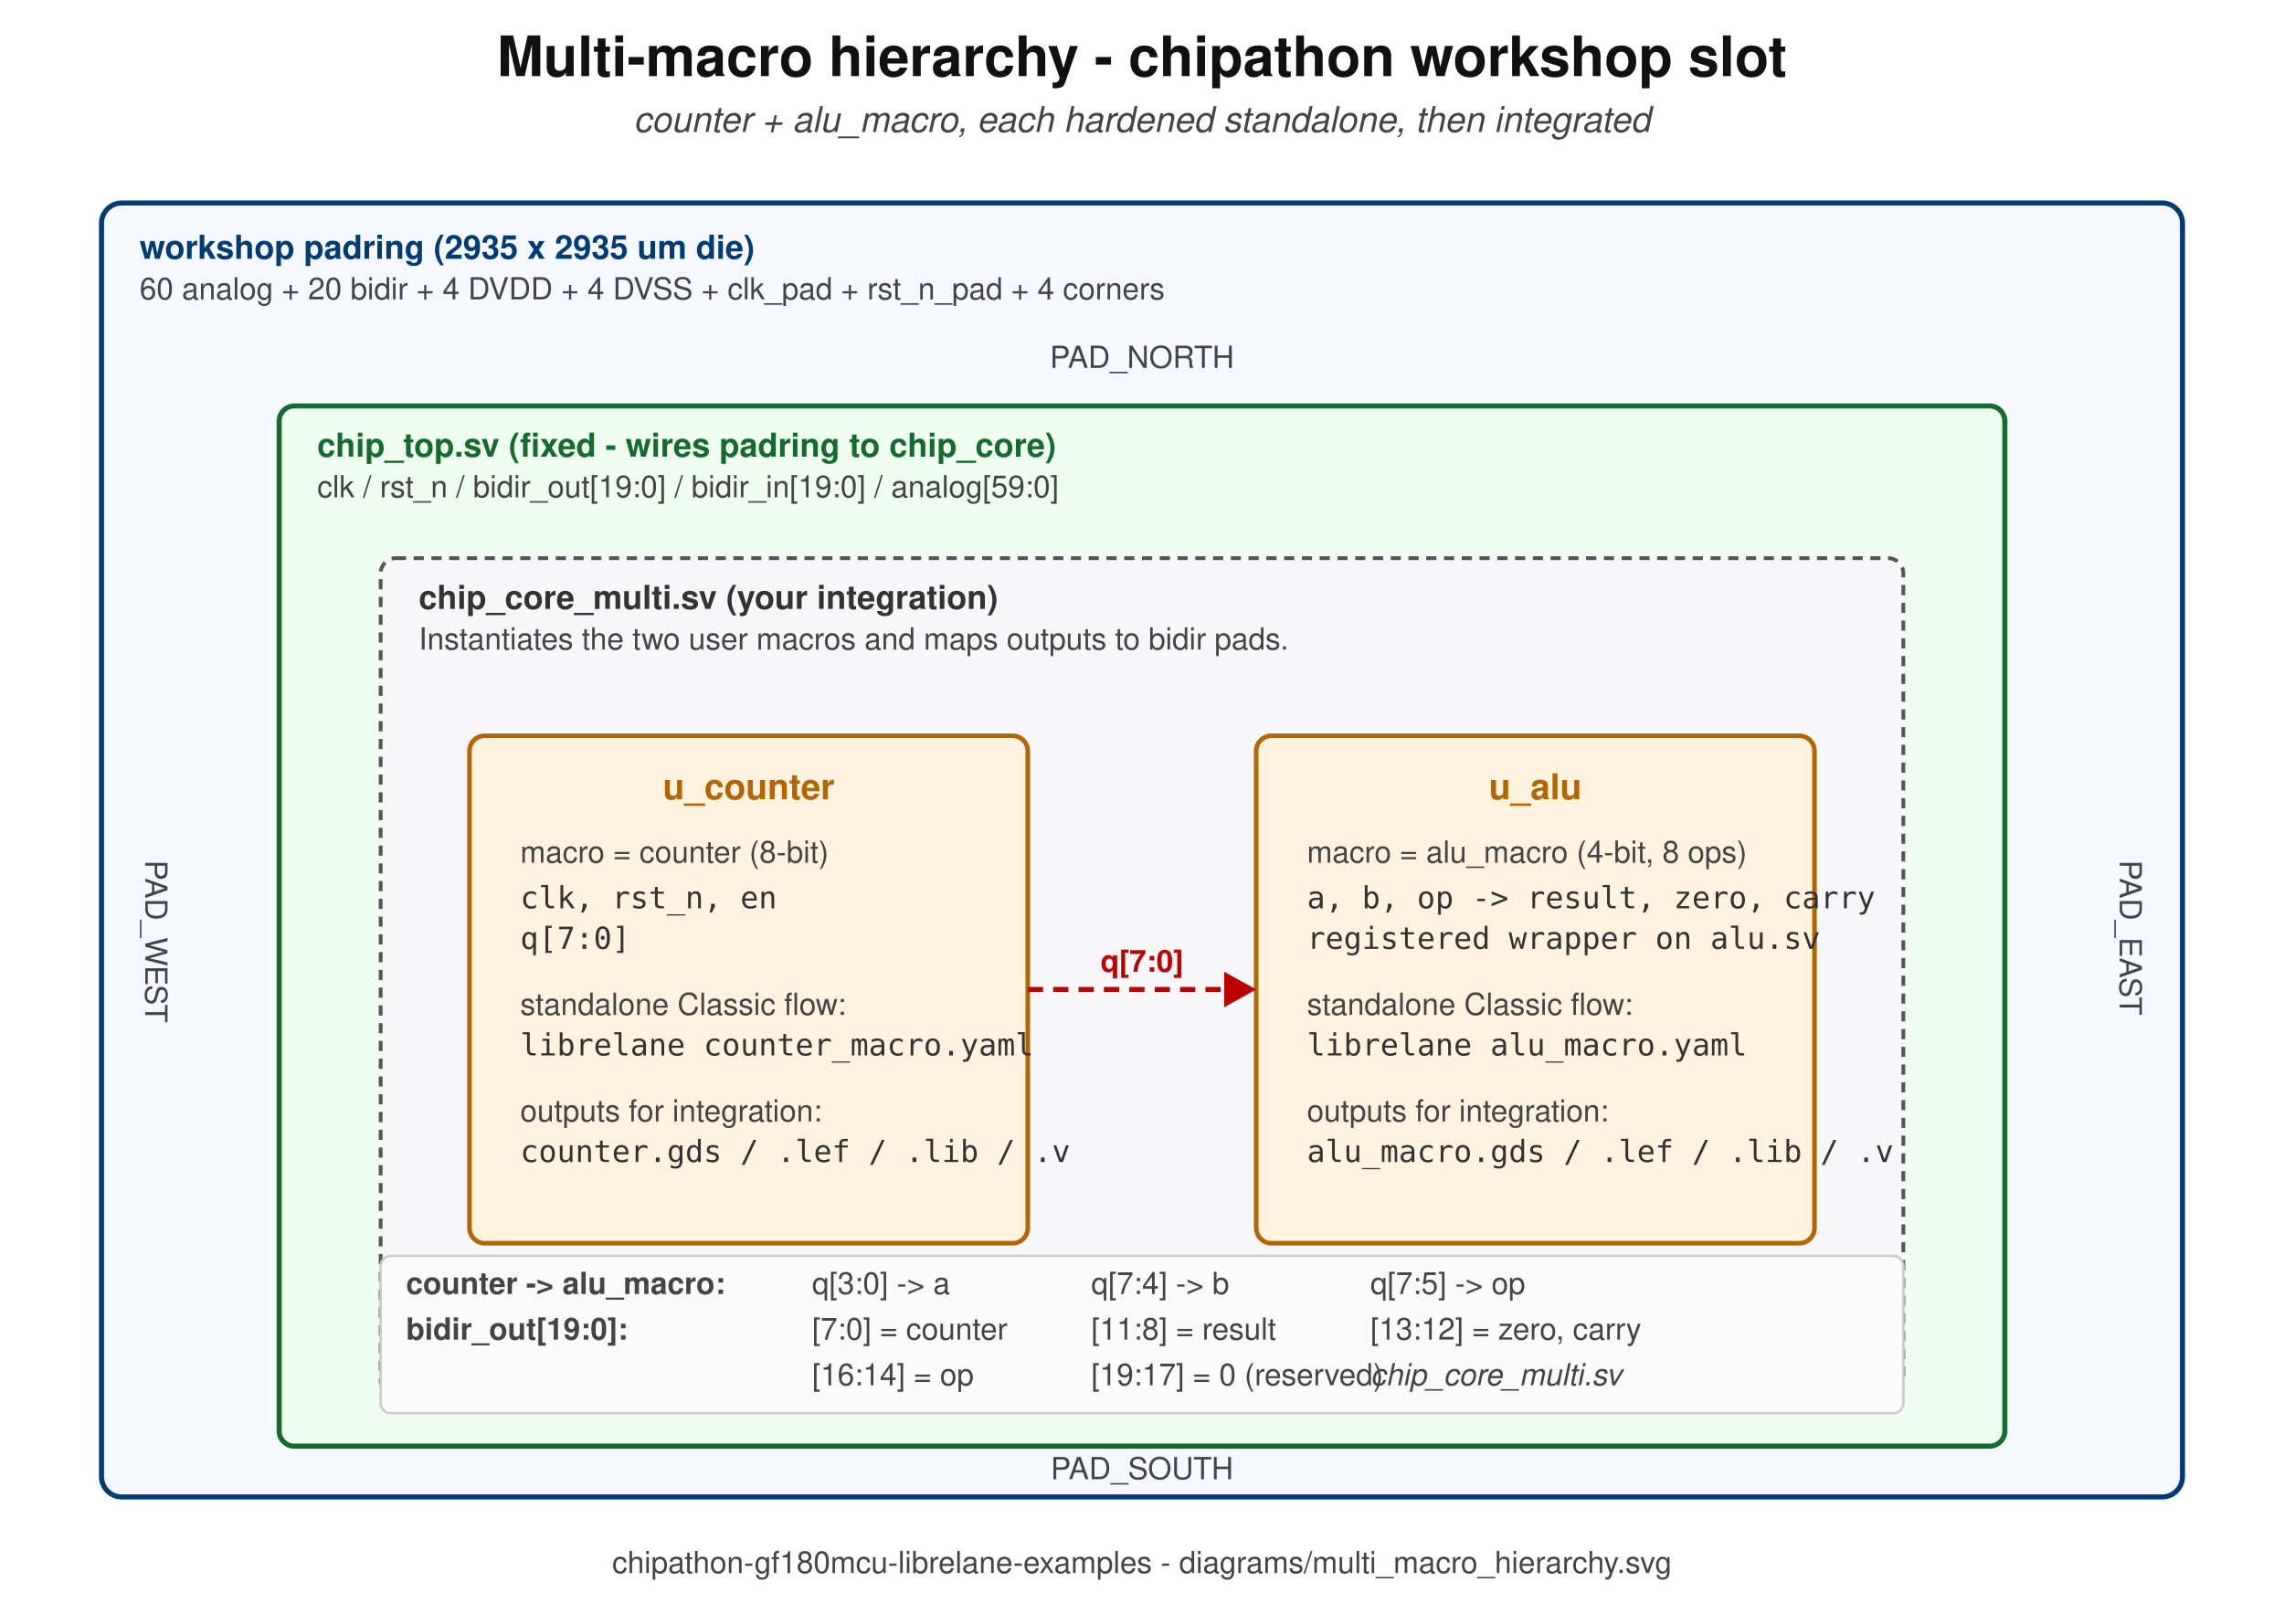
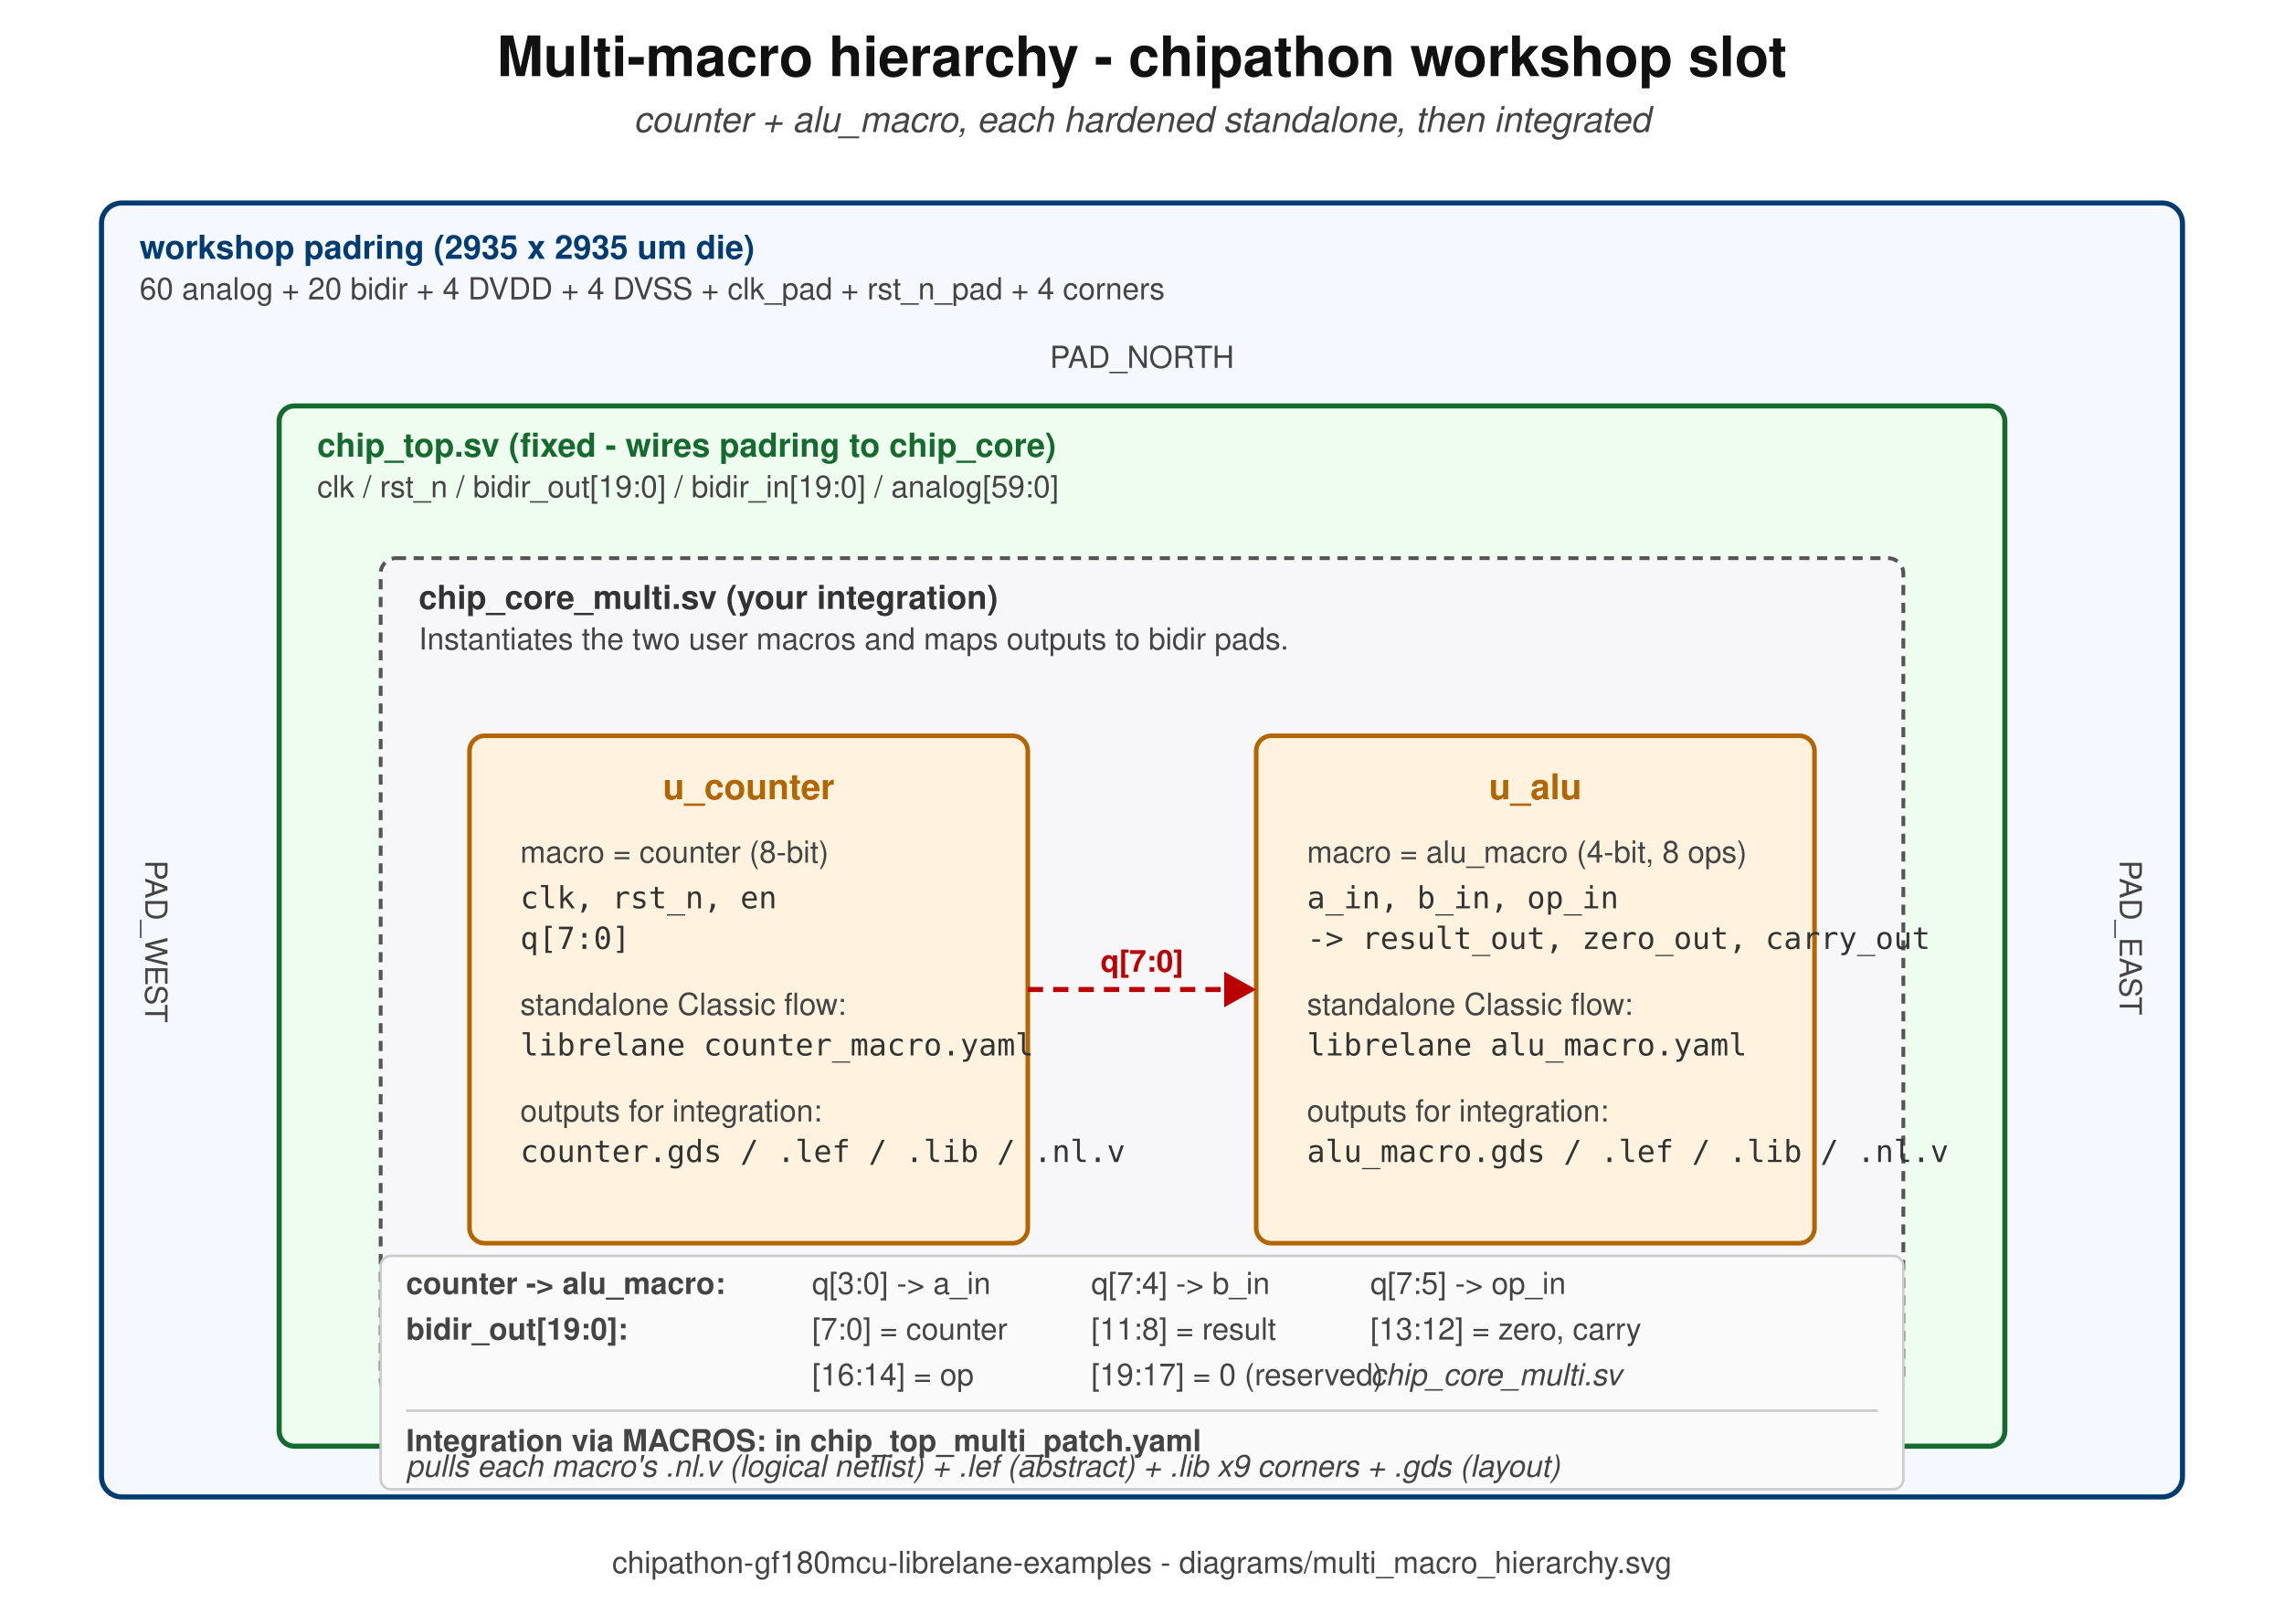
<svg xmlns="http://www.w3.org/2000/svg" viewBox="0 0 900 640" font-family="Helvetica,Arial,sans-serif">
  <style>
    .title      { font-size:22px; fill:#111; text-anchor:middle; font-weight:bold; }
    .subtitle   { font-size:14px; fill:#444; text-anchor:middle; font-style:italic; }
    .sect       { font-size:14px; fill:#111; font-weight:bold; }
    .kv         { font-size:12px; fill:#333; font-family:monospace; }
    .sub        { font-size:12px; fill:#444; }

    .padring-frame { fill:#f5f9ff; stroke:#003b73; stroke-width:2; }
    .padring-label { font-size:13px; fill:#003b73; font-weight:bold; }

    .chiptop-frame { fill:#eefdef; stroke:#156b2e; stroke-width:2; }
    .chiptop-label { font-size:13px; fill:#156b2e; font-weight:bold; }

    .core-frame    { fill:#f7f7f9; stroke:#555; stroke-width:1.5; stroke-dasharray:4,3; }
    .core-label    { font-size:13px; fill:#333; font-weight:bold; }

    .macro-frame   { fill:#fff3e0; stroke:#b26500; stroke-width:1.8; }
    .macro-label   { font-size:14px; fill:#b26500; font-weight:bold; text-anchor:middle; }

    .wire          { fill:none; stroke:#555; stroke-width:1.5; marker-end:url(#arrowhead); }
    .dataflow      { fill:none; stroke:#b00; stroke-width:2; stroke-dasharray:6,4; marker-end:url(#arrowhead-red); }
    .flow-note     { font-size:12px; fill:#b00; font-weight:bold; }
  </style>
  <defs>
    <marker id="arrowhead" viewBox="0 0 10 10" refX="9" refY="5" markerWidth="7" markerHeight="7" orient="auto">
      <path d="M0,0 L0,10 L9,5 z" fill="#555" />
    </marker>
    <marker id="arrowhead-red" viewBox="0 0 10 10" refX="9" refY="5" markerWidth="7" markerHeight="7" orient="auto">
      <path d="M0,0 L0,10 L9,5 z" fill="#b00" />
    </marker>
  </defs>
  <text class="title" x="450" y="30">Multi-macro hierarchy - chipathon workshop slot</text>
  <text class="subtitle" x="450" y="52">counter + alu_macro, each hardened standalone, then integrated</text>
  <rect class="padring-frame" x="40" y="80" width="820" height="510" rx="8" />
  <text class="padring-label" x="55" y="102">workshop padring  (2935 x 2935 um die)</text>
  <text class="sub" x="55" y="118">60 analog + 20 bidir + 4 DVDD + 4 DVSS + clk_pad + rst_n_pad + 4 corners</text>
  <text class="sub" x="450" y="145" text-anchor="middle">PAD_NORTH</text>
  <text class="sub" x="450" y="583" text-anchor="middle">PAD_SOUTH</text>
  <text class="sub" x="60" y="345" writing-mode="tb" text-anchor="middle">PAD_WEST</text>
  <text class="sub" x="838" y="345" writing-mode="tb" text-anchor="middle">PAD_EAST</text>
  <rect class="chiptop-frame" x="110" y="160" width="680" height="410" rx="6" />
  <text class="chiptop-label" x="125" y="180">chip_top.sv  (fixed - wires padring to chip_core)</text>
  <text class="sub" x="125" y="196">clk / rst_n / bidir_out[19:0] / bidir_in[19:0] / analog[59:0]</text>
  <rect class="core-frame" x="150" y="220" width="600" height="330" rx="6" />
  <text class="core-label" x="165" y="240">chip_core_multi.sv  (your integration)</text>
  <text class="sub" x="165" y="256">Instantiates the two user macros and maps outputs to bidir pads.</text>
  <rect class="macro-frame" x="185" y="290" width="220" height="200" rx="6" />
  <text class="macro-label" x="295" y="315">u_counter</text>
  <text class="sub" x="205" y="340">macro = counter (8-bit)</text>
  <text class="kv" x="205" y="358">clk, rst_n, en</text>
  <text class="kv" x="205" y="374">q[7:0]</text>
  <text class="sub" x="205" y="400">standalone Classic flow:</text>
  <text class="kv" x="205" y="416">librelane counter_macro.yaml</text>
  <text class="sub" x="205" y="442">outputs for integration:</text>
-   <text class="kv" x="205" y="458">counter.gds / .lef / .lib / .v</text>
+   <text class="kv" x="205" y="458">counter.gds / .lef / .lib / .nl.v</text>
  <rect class="macro-frame" x="495" y="290" width="220" height="200" rx="6" />
  <text class="macro-label" x="605" y="315">u_alu</text>
  <text class="sub" x="515" y="340">macro = alu_macro (4-bit, 8 ops)</text>
-   <text class="kv" x="515" y="358">a, b, op -&gt; result, zero, carry</text>
-   <text class="kv" x="515" y="374">registered wrapper on alu.sv</text>
+   <text class="kv" x="515" y="358">a_in, b_in, op_in</text>
+   <text class="kv" x="515" y="374">-&gt; result_out, zero_out, carry_out</text>
  <text class="sub" x="515" y="400">standalone Classic flow:</text>
  <text class="kv" x="515" y="416">librelane alu_macro.yaml</text>
  <text class="sub" x="515" y="442">outputs for integration:</text>
-   <text class="kv" x="515" y="458">alu_macro.gds / .lef / .lib / .v</text>
+   <text class="kv" x="515" y="458">alu_macro.gds / .lef / .lib / .nl.v</text>
  <path class="dataflow" d="M405,390 L495,390" />
  <text class="flow-note" x="450" y="383" text-anchor="middle" font-size="10">q[7:0]</text>
-   <rect x="150" y="495" width="600" height="62" fill="#fafafa" stroke="#ccc" stroke-width="1" rx="4" />
+   <rect x="150" y="495" width="600" height="92" fill="#fafafa" stroke="#ccc" stroke-width="1" rx="4" />
  <text class="sub" x="160" y="510" font-weight="bold">counter -&gt; alu_macro:</text>
-   <text class="sub" x="320" y="510">q[3:0] -&gt; a</text>
-   <text class="sub" x="430" y="510">q[7:4] -&gt; b</text>
-   <text class="sub" x="540" y="510">q[7:5] -&gt; op</text>
+   <text class="sub" x="320" y="510">q[3:0] -&gt; a_in</text>
+   <text class="sub" x="430" y="510">q[7:4] -&gt; b_in</text>
+   <text class="sub" x="540" y="510">q[7:5] -&gt; op_in</text>
  <text class="sub" x="160" y="528" font-weight="bold">bidir_out[19:0]:</text>
  <text class="sub" x="320" y="528">[7:0]   = counter</text>
  <text class="sub" x="430" y="528">[11:8]  = result</text>
  <text class="sub" x="540" y="528">[13:12] = zero, carry</text>
  <text class="sub" x="320" y="546">[16:14] = op</text>
  <text class="sub" x="430" y="546">[19:17] = 0 (reserved)</text>
  <text class="sub" x="540" y="546" fill="#888" font-style="italic">chip_core_multi.sv</text>
+   <line x1="160" y1="556" x2="740" y2="556" stroke="#ccc" stroke-width="1" />
+   <text class="sub" x="160" y="572" font-weight="bold">Integration via MACROS: in chip_top_multi_patch.yaml</text>
+   <text class="sub" x="160" y="582" font-style="italic" fill="#666">
+     pulls each macro's .nl.v (logical netlist) + .lef (abstract) + .lib x9 corners + .gds (layout)
+   </text>
  <text class="sub" x="450" y="620" text-anchor="middle" fill="#777">
    chipathon-gf180mcu-librelane-examples - diagrams/multi_macro_hierarchy.svg
  </text>
</svg>
